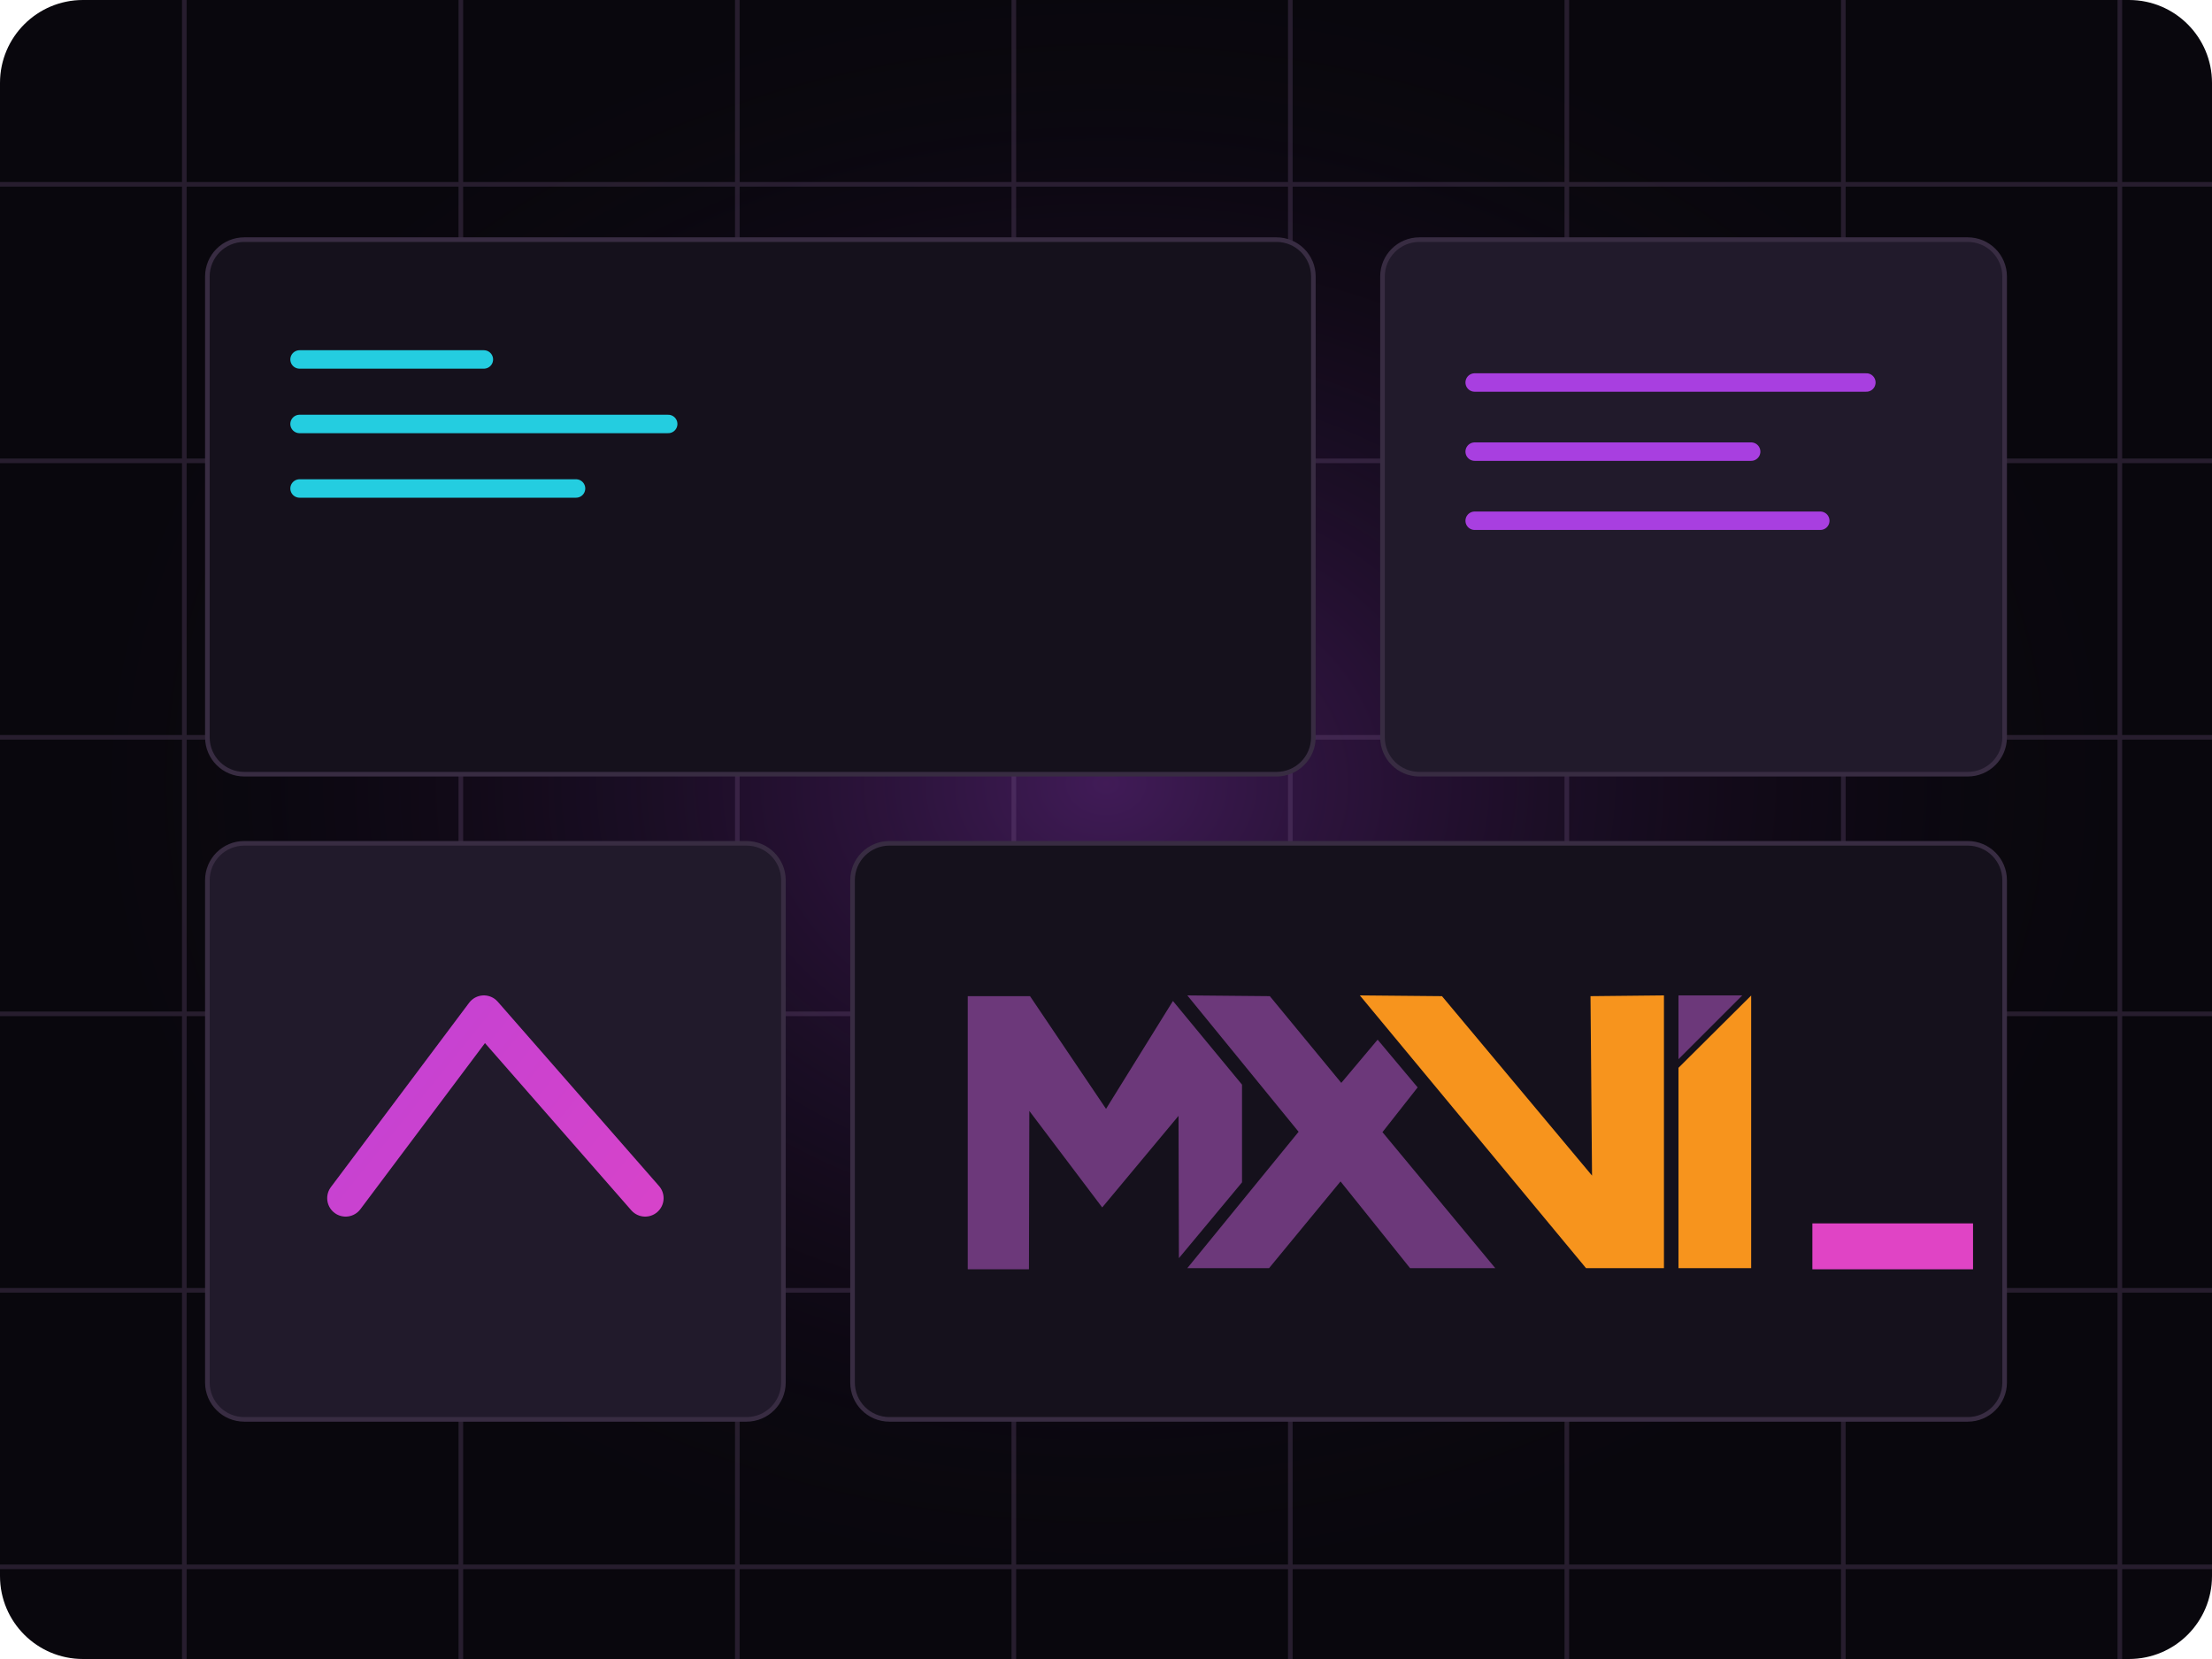
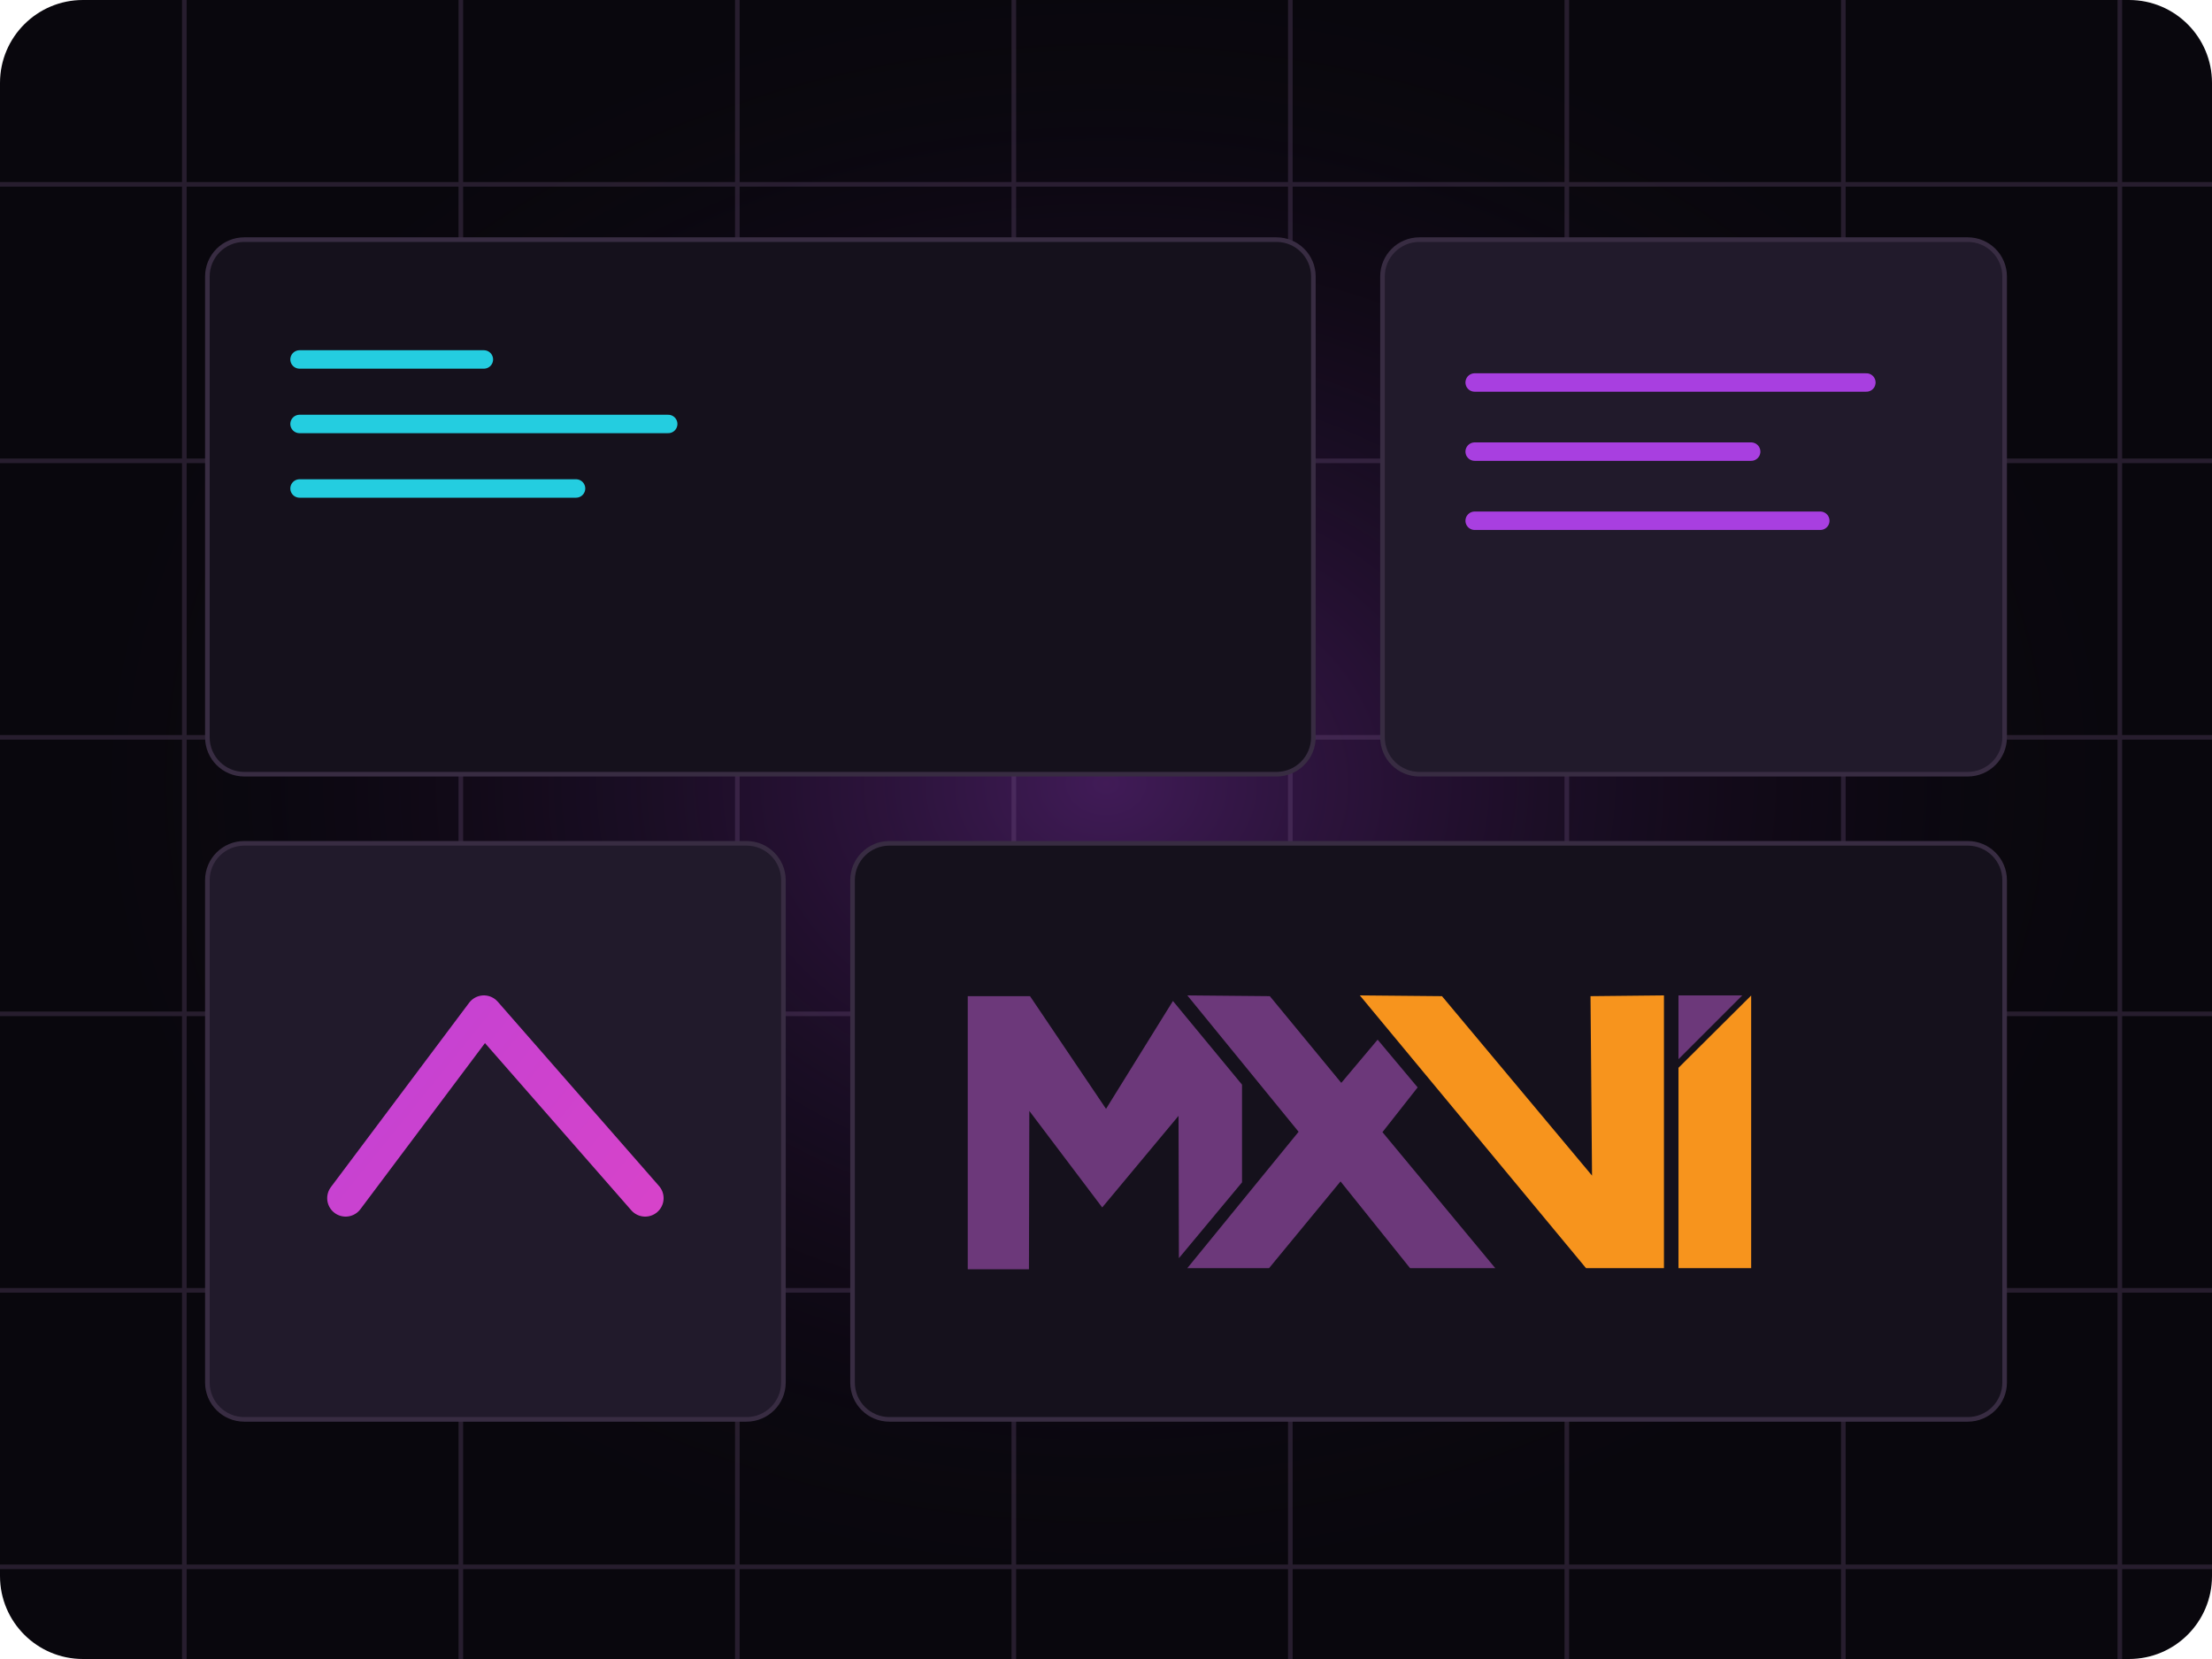
<svg xmlns="http://www.w3.org/2000/svg" width="480" height="360" viewBox="0 0 480 360" fill="none">
  <defs>
    <radialGradient id="glow" cx="0" cy="0" r="1" gradientTransform="translate(240 170) rotate(90) scale(180 230)" gradientUnits="userSpaceOnUse">
      <stop stop-color="#A83FE0" stop-opacity=".35" />
      <stop offset="1" stop-color="#09070D" stop-opacity="0" />
    </radialGradient>
    <linearGradient id="stroke" x1="80" y1="50" x2="390" y2="300" gradientUnits="userSpaceOnUse">
      <stop stop-color="#A83FE0" />
      <stop offset=".55" stop-color="#E044C5" />
      <stop offset="1" stop-color="#24CDE0" />
    </linearGradient>
  </defs>
  <rect width="480" height="360" rx="18" fill="#09070D" />
  <rect width="480" height="360" rx="18" fill="url(#glow)" />
  <g opacity=".25" stroke="#80618E">
    <path d="M40 0V360M100 0V360M160 0V360M220 0V360M280 0V360M340 0V360M400 0V360M460 0V360" />
    <path d="M0 40H480M0 100H480M0 160H480M0 220H480M0 280H480M0 340H480" />
  </g>
  <rect x="45" y="52" width="240" height="116" rx="8" fill="#15111C" stroke="#382C42" />
  <rect x="300" y="52" width="135" height="116" rx="8" fill="#211A2B" stroke="#382C42" />
  <rect x="45" y="183" width="125" height="125" rx="8" fill="#211A2B" stroke="#382C42" />
  <rect x="185" y="183" width="250" height="125" rx="8" fill="#15111C" stroke="#382C42" />
  <path d="M65 78H105M65 92H145M65 106H125" stroke="#24CDE0" stroke-width="4" stroke-linecap="round" />
  <path d="M320 83H405M320 98H380M320 113H395" stroke="#A83FE0" stroke-width="4" stroke-linecap="round" />
  <path d="M75 260L105 220L140 260" stroke="url(#stroke)" stroke-width="8" stroke-linecap="round" stroke-linejoin="round" />
-   <g transform="translate(210 216) scale(0.083008)" aria-label="MXNI_">
+   <g transform="translate(210 216) scale(0.083008)" aria-label="MXNI">
    <g transform="translate(0 0)">
      <path fill="#6C387A" d="M0,2 L0,716 L160,716 L161,302 L351.5,554.3 L551,314.9 L552,686.9 L717,488.7 L717,233.3 L536.4,14.6 L361.5,296.6 L162.8,2 Z" />
    </g>
    <g transform="translate(574 0)">
      <path fill="#6C387A" d="M0,0 L290.9,356.5 L0,713 L213.7,713 L400.5,486.3 L582.3,713 L805,713 L510.1,357.5 L602.1,240.5 L497.5,115.7 L402.5,228.7 L215.7,2 Z" />
    </g>
    <g transform="translate(1025 0)">
      <path fill="#F7941D" d="M0,0 L591.3,713 L795,713 L795,0 L603,2 L607,471.1 L214.7,2 Z" />
    </g>
    <g transform="translate(1858 0)">
      <path fill="#6C387A" d="M166.7,0 L0,0 L0,166.7 Z" />
      <path fill="#F7941D" d="M190,0.3 L0,189.3 L0,713 L190,713 Z" />
    </g>
-     <rect x="2208" y="596" width="420" height="120" fill="#E044C5" />
  </g>
</svg>
